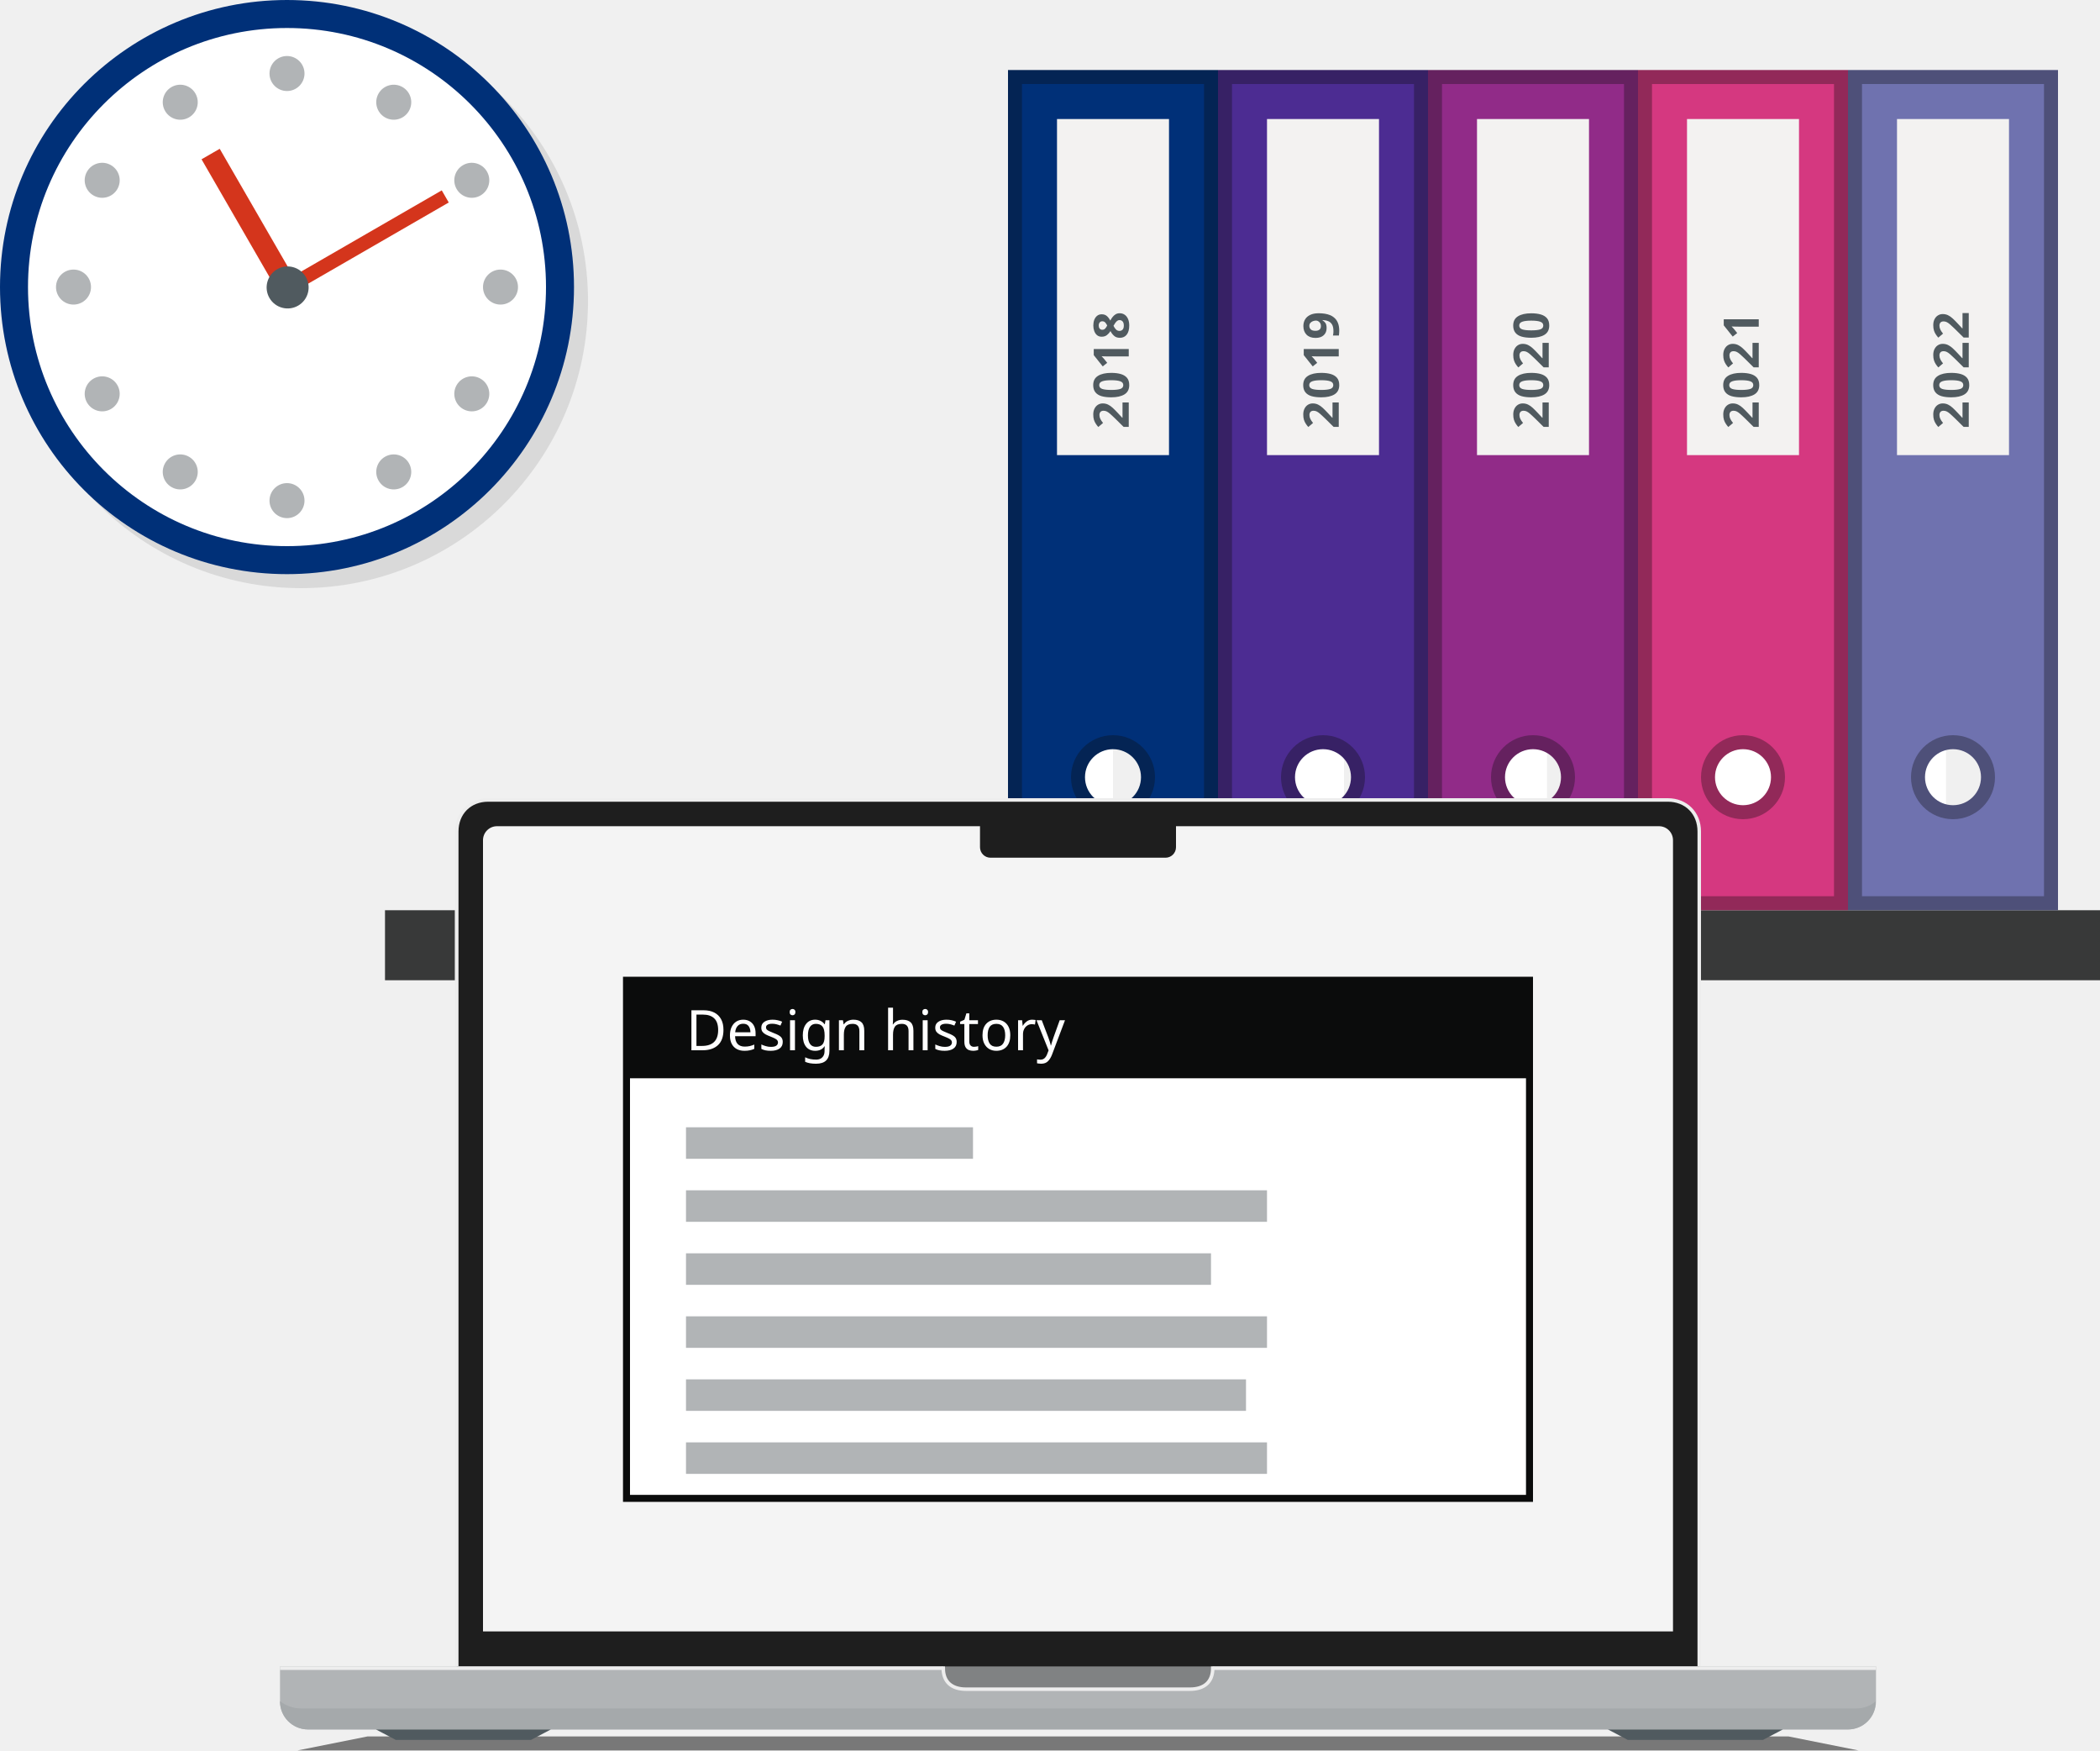
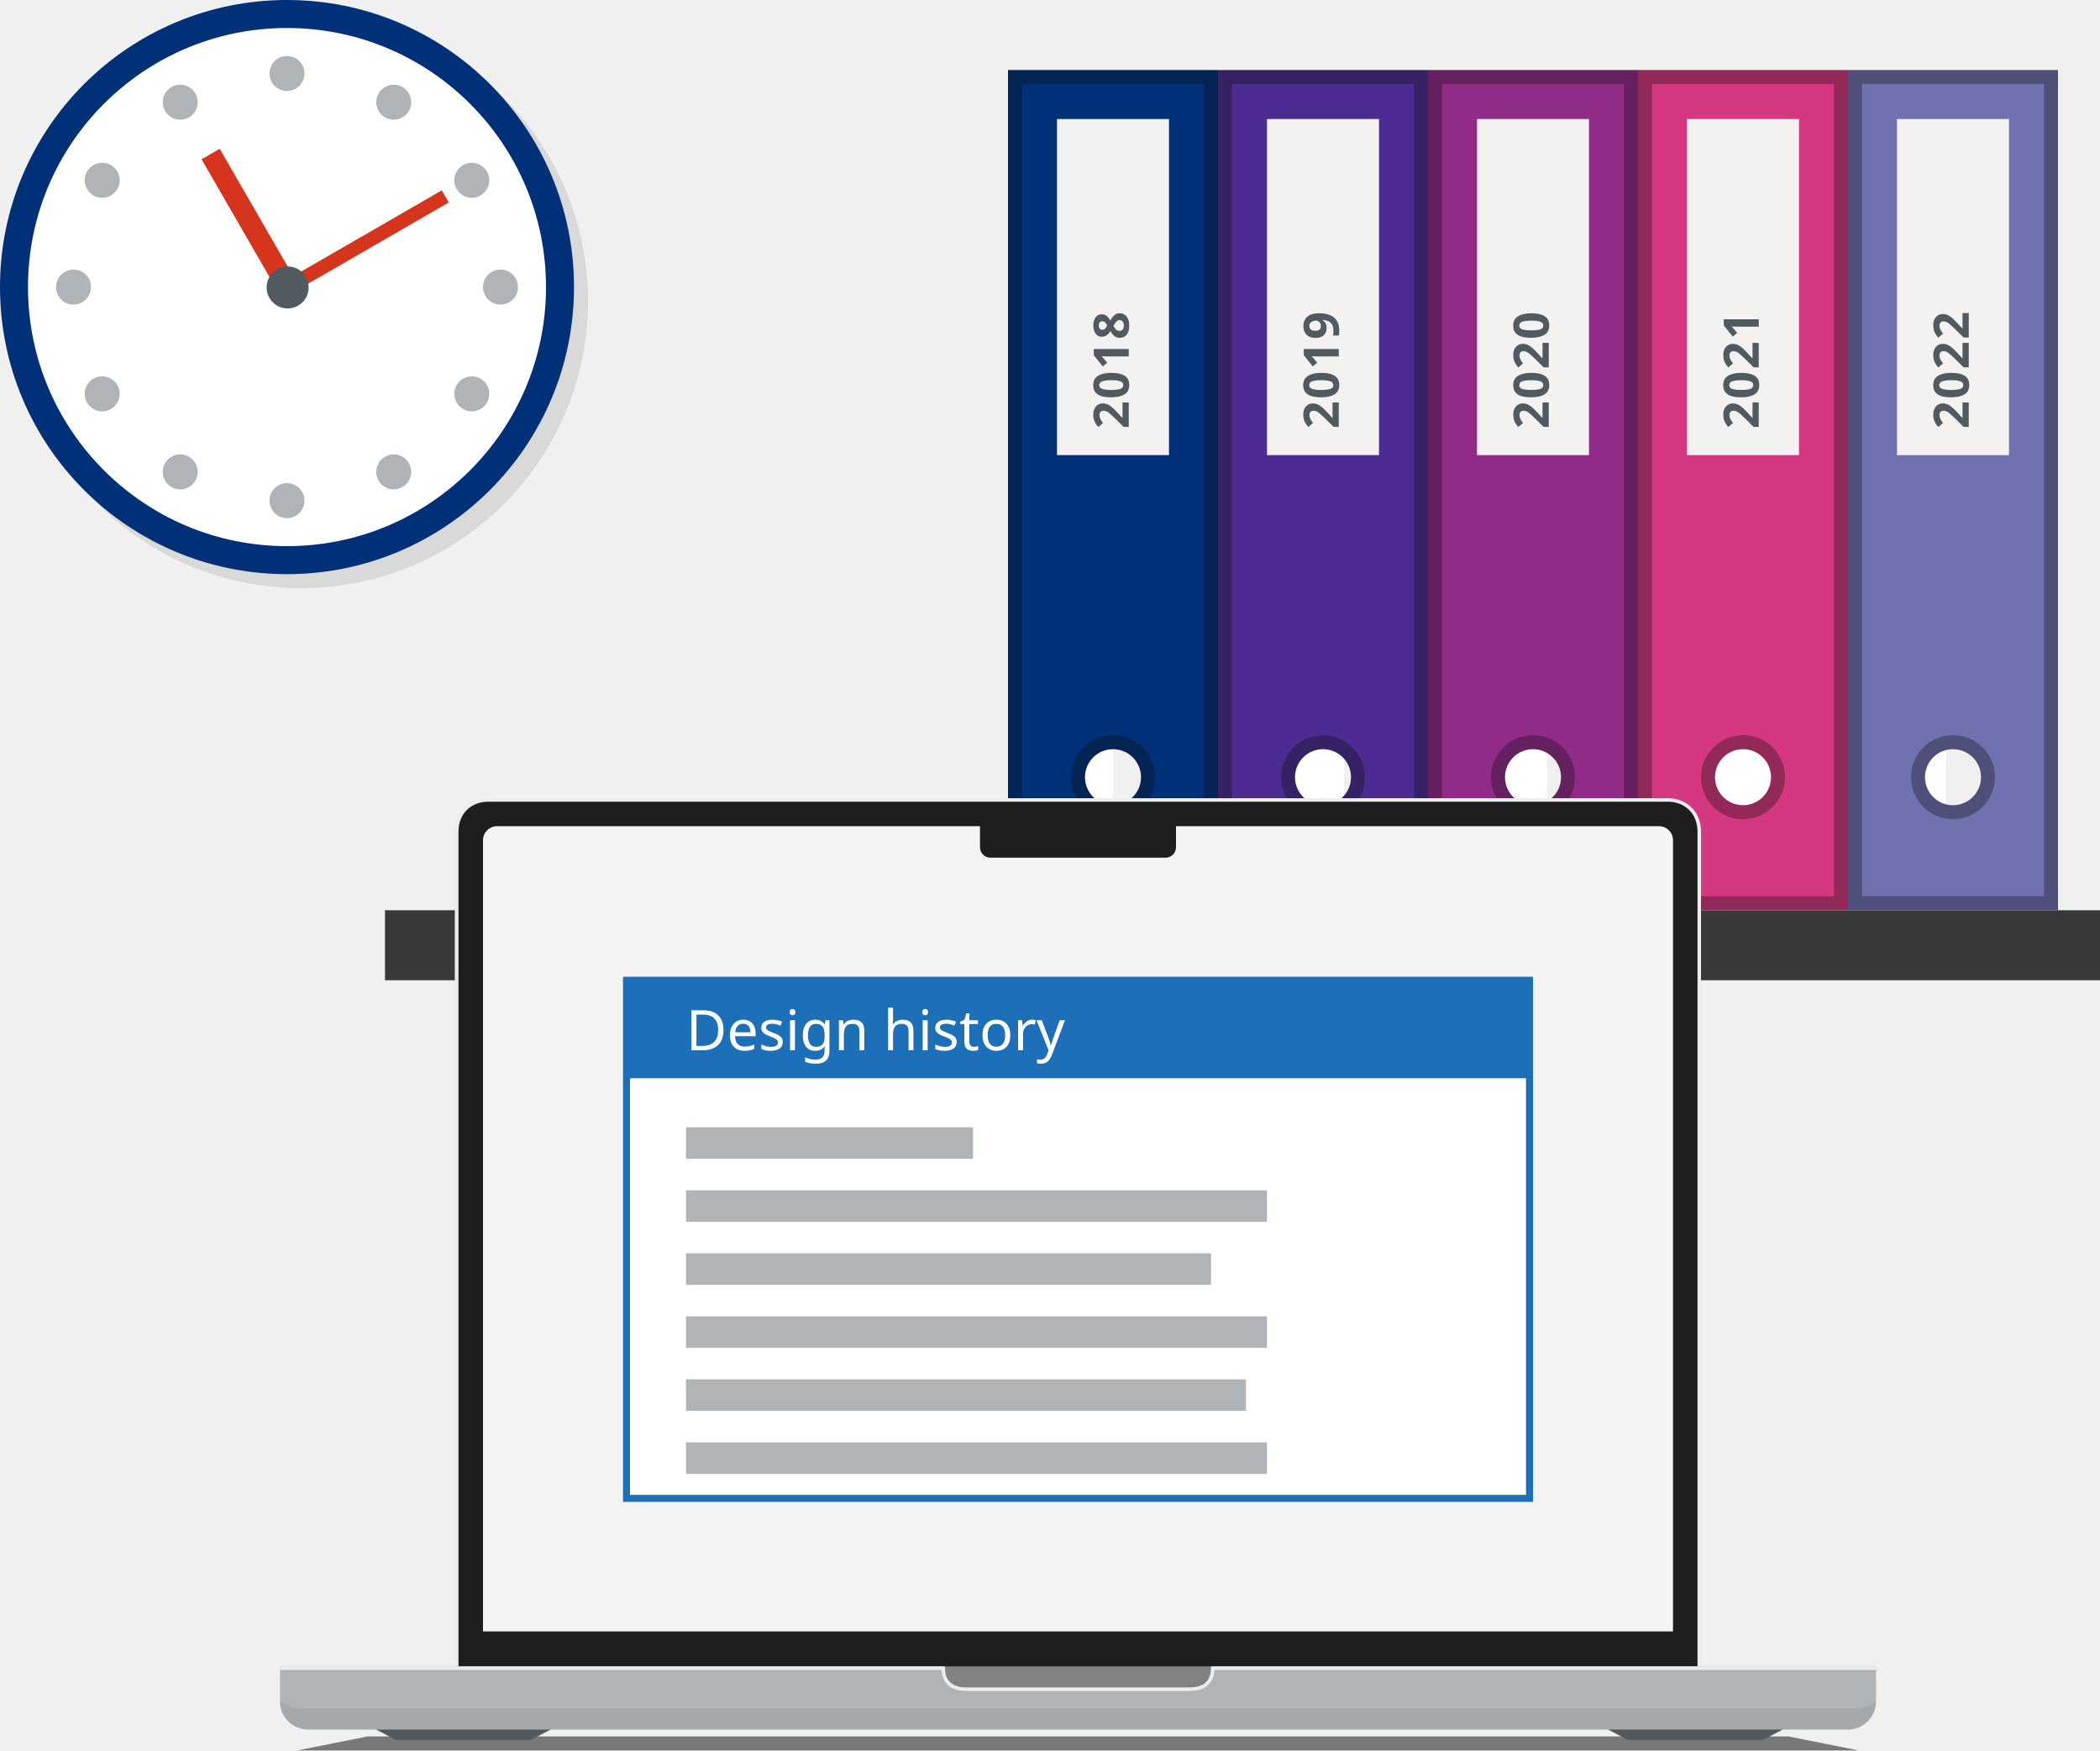
<svg xmlns="http://www.w3.org/2000/svg" width="600" height="500">
  <path fill="#0B0C0C" fill-opacity=".8" d="M486 260h114v20H486Zm-376 0h20v20h-20Z" />
  <path fill="#FFF" d="M530 22h26v236h-26z" />
  <path fill="#6F72AF" stroke="#4E5079" stroke-width="4" d="M586 22v236h-56V22h56Zm-28 190a10 10 0 1 0 0 20 10 10 0 0 0 0-20Z" />
  <path fill="#F3F2F1" d="M542 34h32v96h-32z" />
  <text fill="#505A5F" font-family="system-ui, sans-serif" font-size="14" font-weight="bold" letter-spacing=".5" transform="rotate(-90 304.5 -172)">
    <tspan x="10" y="86">2022</tspan>
  </text>
  <path fill="#FFF" d="M470 22h56v210h-56z" />
  <path fill="#D53880" stroke="#922959" stroke-width="4" d="M526 22v236h-44v-21a5 5 0 0 0-5-5h-7V22h56Zm-28 190a10 10 0 1 0 0 20 10 10 0 0 0 0-20Z" />
  <path fill="#F3F2F1" d="M482 34h32v96h-32z" />
  <text fill="#505A5F" font-family="system-ui, sans-serif" font-size="14" font-weight="bold" letter-spacing=".5" transform="rotate(-90 274.5 -140.5)">
    <tspan x="11.5" y="87.5">2021</tspan>
  </text>
  <path fill="#FFF" d="M410 22h32v210h-32z" />
  <path fill="#912B88" stroke="#65215F" stroke-width="4" d="M466 22v210h-28a10 10 0 1 0 0-20 10 10 0 0 0 0 20h-28V22h56Z" />
  <path fill="#F3F2F1" d="M422 34h32v96h-32z" />
  <text fill="#505A5F" font-family="system-ui, sans-serif" font-size="14" font-weight="bold" letter-spacing=".5" transform="rotate(-90 244.5 -112.5)">
    <tspan x="9.5" y="85.5">2020</tspan>
  </text>
  <path fill="#FFF" d="M350 22h34v210h-34z" />
  <path fill="#4C2C92" stroke="#372165" stroke-width="4" d="M406 22v210h-28a10 10 0 1 0 0-20 10 10 0 0 0 0 20h-28V22h56Z" />
  <path fill="#F3F2F1" d="M362 34h32v96h-32z" />
  <text fill="#505A5F" font-family="system-ui, sans-serif" font-size="14" font-weight="bold" letter-spacing=".5" transform="rotate(-90 214.5 -80.5)">
    <tspan x="11.5" y="87.5">2019</tspan>
  </text>
  <path fill="#FFF" d="M290 22h28v210h-28z" />
  <path fill="#003078" stroke="#042454" stroke-width="4" d="M346 22v210h-28a10 10 0 1 0 0-20 10 10 0 0 0 0 20h-28V22h56Z" />
  <path fill="#F3F2F1" d="M302 34h32v96h-32z" />
  <text fill="#505A5F" font-family="system-ui, sans-serif" font-size="14" font-weight="bold" letter-spacing=".5" transform="rotate(-90 184.5 -50.5)">
    <tspan x="11.5" y="87.5">2018</tspan>
  </text>
  <path fill="#FFF" d="M138 236h340v230H138z" opacity=".3" />
  <path fill="#1E1E1E" fill-rule="nonzero" d="M476.4 228.5c5.6 0 9.1 3.8 9.1 9.8v238.2h-355V238.3c0-6 3.5-9.8 9-9.8h337ZM280 236H142a4 4 0 0 0-4 4v226h340V240a4 4 0 0 0-4-4H336v6a3 3 0 0 1-3 3h-50a3 3 0 0 1-3-3v-6Z" />
  <path fill="#EDEDED" fill-rule="nonzero" d="M486 476h-1V237.5c0-5-3.5-8.5-8.5-8.5h-337c-5 0-8.5 3.5-8.5 8.5V476h-1V237.5c0-5.5 4-9.5 9.5-9.5h337c5.5 0 9.5 4 9.5 9.5V476Z" />
  <path fill="#808283" fill-rule="nonzero" d="M269 476h78v7h-78z" />
  <path fill="#B1B4B6" fill-rule="nonzero" d="M339.5 482.5H276c-5 0-6.5-3-6.5-6.5H80v10a8 8 0 0 0 8 8h440a8 8 0 0 0 8-8v-10H346.5c0 4-2 6.5-7 6.5Z" />
  <path fill="none" stroke="#EDEDED" d="M536 476.5H346.5c0 4-2.5 6-6.5 6h-64c-4 0-6.5-2-6.5-6H80" />
  <path fill="#A5A9AB" fill-rule="nonzero" d="M80 486v.1a8 8 0 0 0 8 7.9h440a7.9 7.9 0 0 0 7.9-8 8.5 8.5 0 0 1-5.5 2H86c-2.1 0-4.2-.7-5.9-2Z" />
  <path fill="#000" fill-opacity=".5" fill-rule="nonzero" d="M105 496h406l20 4H85z" />
  <path fill="#505A5F" fill-rule="nonzero" d="m107.4 494 5.7 3h38.6l5.7-3zm352 0 5.7 3h38.6l5.7-3z" />
-   <path fill="#FFF" fill-rule="nonzero" stroke="#0B0C0C" stroke-width="2" d="M179 280h258v148H179z" />
-   <path fill="#0B0C0C" fill-rule="nonzero" d="M179 280h258v28H179z" />
+   <path fill="#FFF" fill-rule="nonzero" stroke="#1D70B8" stroke-width="2" d="M179 280h258v148H179z" />
+   <path fill="#1D70B8" fill-rule="nonzero" d="M179 280h258v28H179z" />
  <path fill="#B1B4B6" fill-rule="nonzero" d="M196 322h82v9h-82v-9Zm0 18h166v9H196v-9Zm0 18h150v9H196v-9Zm0 18h166v9H196v-9Zm0 18h160v9H196v-9Zm0 18h166v9H196v-9Z" />
  <text fill="#FFF" font-family="system-ui, sans-serif" font-size="16" transform="translate(180 280)">
    <tspan x="16" y="20">Design history</tspan>
  </text>
  <circle cx="86" cy="86" r="82" fill="#0B0C0C" fill-opacity=".5" opacity=".2" />
  <circle cx="82" cy="82" r="78" fill="#FFF" stroke="#003078" stroke-width="8" />
  <g fill="#B1B4B6" transform="translate(16 16)">
    <circle cx="66" cy="5" r="5" />
    <circle cx="66" cy="127" r="5" />
    <circle cx="96.5" cy="13.2" r="5" transform="rotate(30 96.5 13.2)" />
    <circle cx="35.5" cy="118.8" r="5" transform="rotate(30 35.5 118.8)" />
    <circle cx="118.8" cy="35.5" r="5" transform="rotate(60 118.8 35.5)" />
    <circle cx="13.2" cy="96.5" r="5" transform="rotate(60 13.2 96.5)" />
    <circle cx="127" cy="66" r="5" transform="rotate(90 127 66)" />
    <circle cx="5" cy="66" r="5" transform="rotate(90 5 66)" />
    <circle cx="118.8" cy="96.5" r="5" transform="rotate(120 118.8 96.5)" />
    <circle cx="13.2" cy="35.5" r="5" transform="rotate(120 13.2 35.5)" />
    <circle cx="96.5" cy="118.8" r="5" transform="rotate(150 96.5 118.8)" />
    <circle cx="35.5" cy="13.2" r="5" transform="rotate(150 35.5 13.2)" />
  </g>
  <g transform="rotate(-30 115.2 -79.1)">
    <path fill="#D4351C" d="M3 0h6v44H3z" />
    <path fill="#D4351C" d="M58 42v4H6v-4z" />
    <circle cx="6" cy="44" r="6" fill="#505A5F" />
  </g>
</svg>
